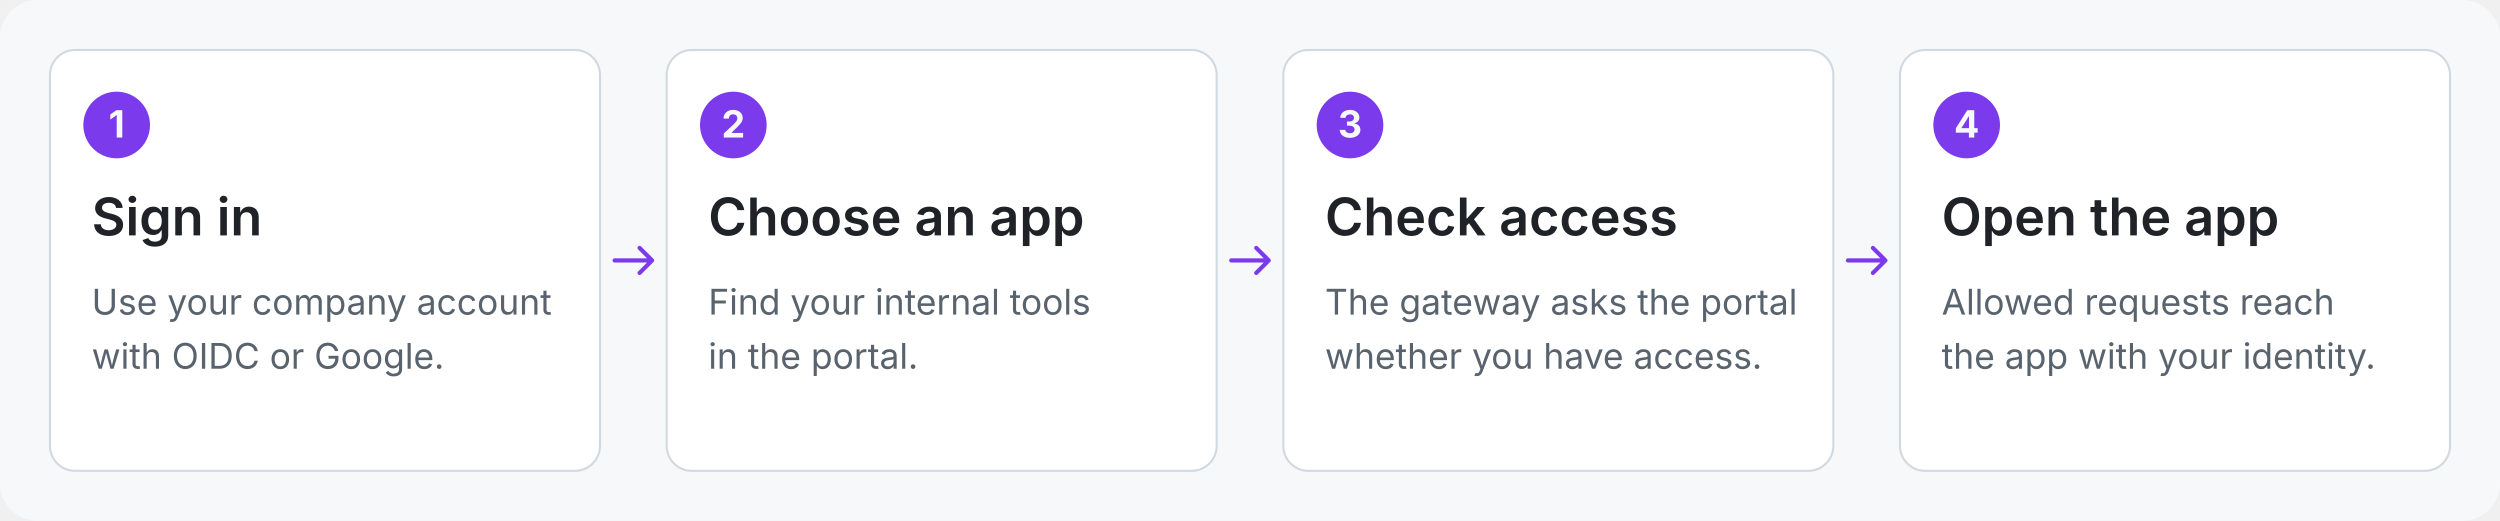
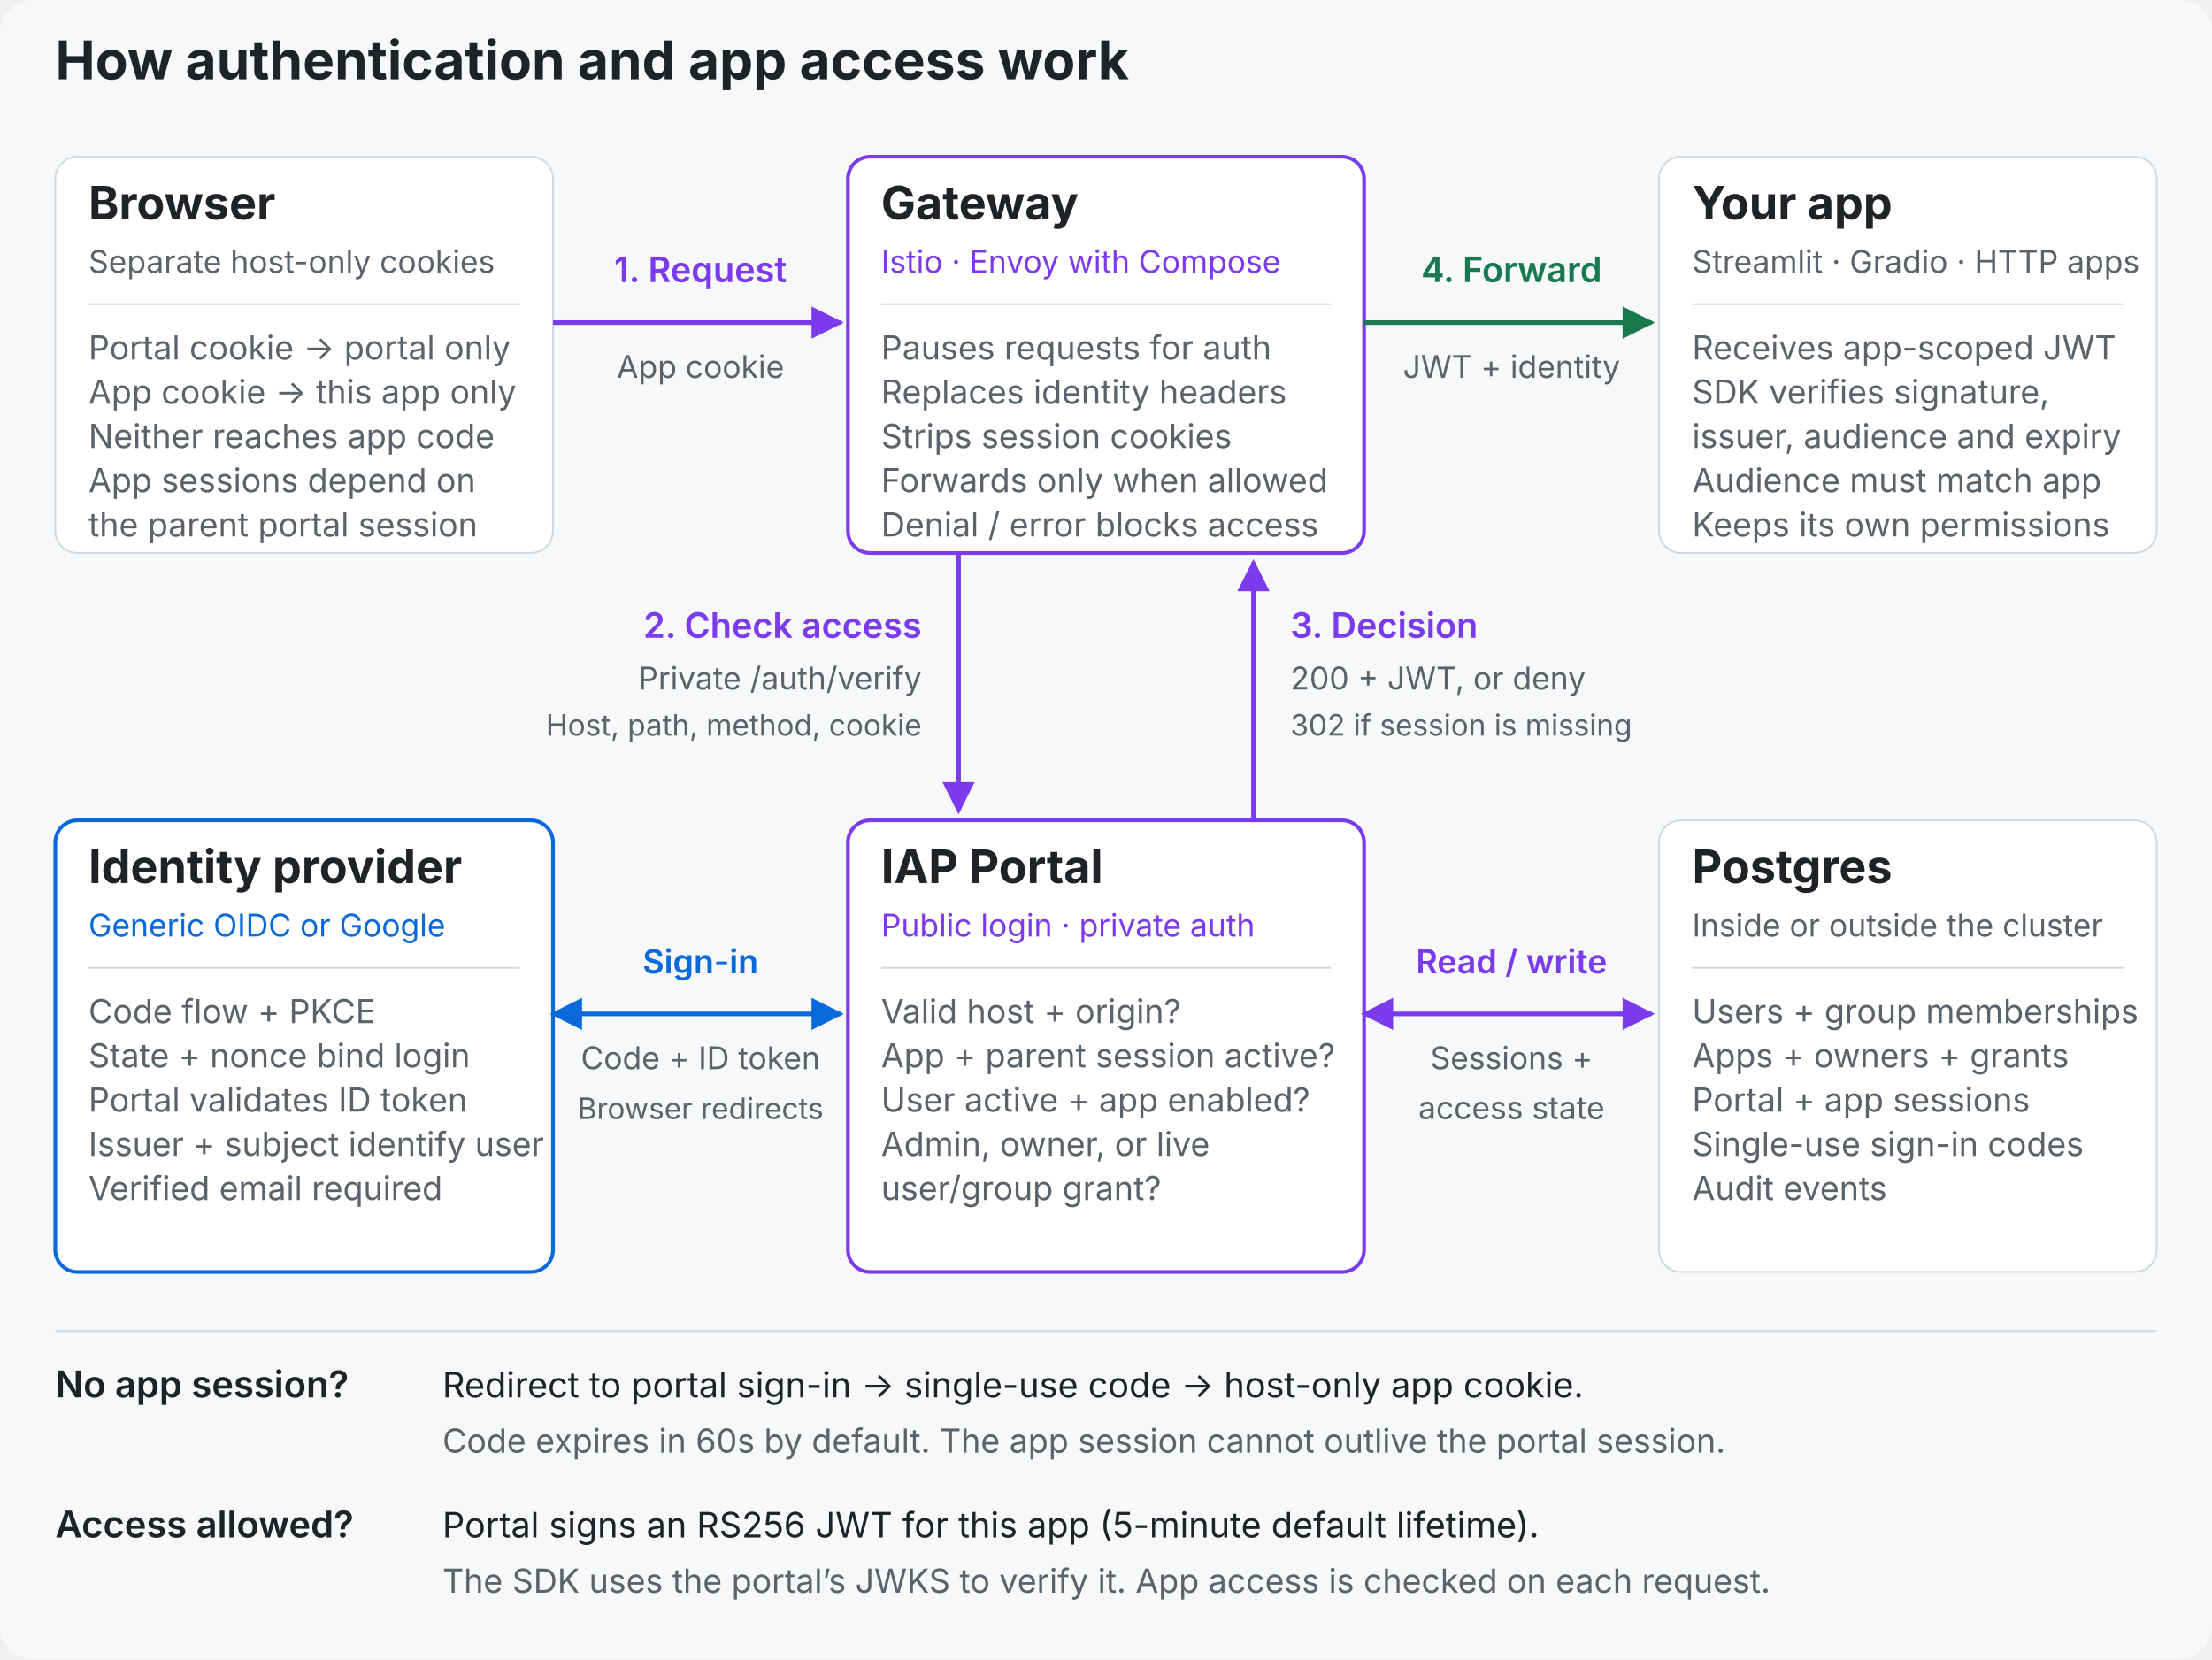
- <svg xmlns="http://www.w3.org/2000/svg" viewBox="0 0 1200 250" role="img" aria-label="From sign-in to an internal app in four steps">
-   <rect width="1200" height="250" rx="18" fill="#f6f8fa" />
+ <svg xmlns="http://www.w3.org/2000/svg" viewBox="0 0 1200 900" role="img" aria-labelledby="title desc">
+   <defs>
+     <marker id="auth" viewBox="0 0 10 10" refX="9" refY="5" markerWidth="7" markerHeight="7" orient="auto-start-reverse">
+       <path d="M0 0 10 5 0 10Z" fill="#7c3aed" />
+     </marker>
+     <marker id="login" viewBox="0 0 10 10" refX="9" refY="5" markerWidth="7" markerHeight="7" orient="auto-start-reverse">
+       <path d="M0 0 10 5 0 10Z" fill="#0969da" />
+     </marker>
+     <marker id="allow" viewBox="0 0 10 10" refX="9" refY="5" markerWidth="7" markerHeight="7" orient="auto-start-reverse">
+       <path d="M0 0 10 5 0 10Z" fill="#18794e" />
+     </marker>
+   </defs>
+   <rect width="1200" height="900" rx="18" fill="#f6f8fa" />
  <g font-family="-apple-system,BlinkMacSystemFont,Segoe UI,sans-serif">
-     <rect x="24" y="24" width="264" height="202" rx="12" fill="#ffffff" stroke="#d1d9e0" />
-     <circle cx="56" cy="60" r="16" fill="#7c3aed" />
-     <text x="56" y="66" text-anchor="middle" fill="#f6f8fa" font-size="18" font-weight="700">1</text>
-     <text x="44" y="113" fill="#1f2328" font-size="25" font-weight="600">Sign in</text>
-     <text x="44" y="151" fill="#59636e" font-size="17">Use your company account</text>
-     <text x="44" y="177" fill="#59636e" font-size="17">with OIDC or Google.</text>
-     <path d="M295 125h18m-6-6 6 6-6 6" fill="none" stroke="#7c3aed" stroke-width="2" stroke-linecap="round" stroke-linejoin="round" />
-     <rect x="320" y="24" width="264" height="202" rx="12" fill="#ffffff" stroke="#d1d9e0" />
-     <circle cx="352" cy="60" r="16" fill="#7c3aed" />
-     <text x="352" y="66" text-anchor="middle" fill="#f6f8fa" font-size="18" font-weight="700">2</text>
-     <text x="340" y="113" fill="#1f2328" font-size="25" font-weight="600">Choose an app</text>
-     <text x="340" y="151" fill="#59636e" font-size="17">Find your internal tools</text>
-     <text x="340" y="177" fill="#59636e" font-size="17">in the portal.</text>
-     <path d="M591 125h18m-6-6 6 6-6 6" fill="none" stroke="#7c3aed" stroke-width="2" stroke-linecap="round" stroke-linejoin="round" />
-     <rect x="616" y="24" width="264" height="202" rx="12" fill="#ffffff" stroke="#d1d9e0" />
-     <circle cx="648" cy="60" r="16" fill="#7c3aed" />
-     <text x="648" y="66" text-anchor="middle" fill="#f6f8fa" font-size="18" font-weight="700">3</text>
-     <text x="636" y="113" fill="#1f2328" font-size="25" font-weight="600">Check access</text>
-     <text x="636" y="151" fill="#59636e" font-size="17">The gateway asks the portal</text>
-     <text x="636" y="177" fill="#59636e" font-size="17">whether you have access.</text>
-     <path d="M887 125h18m-6-6 6 6-6 6" fill="none" stroke="#7c3aed" stroke-width="2" stroke-linecap="round" stroke-linejoin="round" />
-     <rect x="912" y="24" width="264" height="202" rx="12" fill="#ffffff" stroke="#d1d9e0" />
-     <circle cx="944" cy="60" r="16" fill="#7c3aed" />
-     <text x="944" y="66" text-anchor="middle" fill="#f6f8fa" font-size="18" font-weight="700">4</text>
-     <text x="932" y="113" fill="#1f2328" font-size="25" font-weight="600">Open the app</text>
-     <text x="932" y="151" fill="#59636e" font-size="17">Allowed requests reach</text>
-     <text x="932" y="177" fill="#59636e" font-size="17">the app with your identity.</text>
+     <text x="30" y="43" font-size="29" fill="#1f2328" text-anchor="start" font-weight="650">How authentication and app access work</text>
+     <rect x="30" y="85" width="270" height="215" rx="12" fill="#fff" stroke="#d1d9e0" stroke-width="1" />
+     <text x="48" y="119" font-size="25" fill="#1f2328" text-anchor="start" font-weight="650">Browser</text>
+     <text x="48" y="148" font-size="17" fill="#59636e" text-anchor="start" font-weight="400">Separate host-only cookies</text>
+     <path d="M48 165H282" stroke="#d1d9e0" />
+     <text x="48" y="195" font-size="18" fill="#59636e" text-anchor="start" font-weight="400">Portal cookie → portal only</text>
+     <text x="48" y="219" font-size="18" fill="#59636e" text-anchor="start" font-weight="400">App cookie → this app only</text>
+     <text x="48" y="243" font-size="18" fill="#59636e" text-anchor="start" font-weight="400">Neither reaches app code</text>
+     <text x="48" y="267" font-size="18" fill="#59636e" text-anchor="start" font-weight="400">App sessions depend on</text>
+     <text x="48" y="291" font-size="18" fill="#59636e" text-anchor="start" font-weight="400">the parent portal session</text>
+     <rect x="460" y="85" width="280" height="215" rx="12" fill="#fff" stroke="#7c3aed" stroke-width="2" />
+     <text x="478" y="119" font-size="25" fill="#1f2328" text-anchor="start" font-weight="650">Gateway</text>
+     <text x="478" y="148" font-size="17" fill="#7c3aed" text-anchor="start" font-weight="400">Istio · Envoy with Compose</text>
+     <path d="M478 165H722" stroke="#d1d9e0" />
+     <text x="478" y="195" font-size="18" fill="#59636e" text-anchor="start" font-weight="400">Pauses requests for auth</text>
+     <text x="478" y="219" font-size="18" fill="#59636e" text-anchor="start" font-weight="400">Replaces identity headers</text>
+     <text x="478" y="243" font-size="18" fill="#59636e" text-anchor="start" font-weight="400">Strips session cookies</text>
+     <text x="478" y="267" font-size="18" fill="#59636e" text-anchor="start" font-weight="400">Forwards only when allowed</text>
+     <text x="478" y="291" font-size="18" fill="#59636e" text-anchor="start" font-weight="400">Denial / error blocks access</text>
+     <rect x="900" y="85" width="270" height="215" rx="12" fill="#fff" stroke="#d1d9e0" stroke-width="1" />
+     <text x="918" y="119" font-size="25" fill="#1f2328" text-anchor="start" font-weight="650">Your app</text>
+     <text x="918" y="148" font-size="17" fill="#59636e" text-anchor="start" font-weight="400">Streamlit · Gradio · HTTP apps</text>
+     <path d="M918 165H1152" stroke="#d1d9e0" />
+     <text x="918" y="195" font-size="18" fill="#59636e" text-anchor="start" font-weight="400">Receives app-scoped JWT</text>
+     <text x="918" y="219" font-size="18" fill="#59636e" text-anchor="start" font-weight="400">SDK verifies signature,</text>
+     <text x="918" y="243" font-size="18" fill="#59636e" text-anchor="start" font-weight="400">issuer, audience and expiry</text>
+     <text x="918" y="267" font-size="18" fill="#59636e" text-anchor="start" font-weight="400">Audience must match app</text>
+     <text x="918" y="291" font-size="18" fill="#59636e" text-anchor="start" font-weight="400">Keeps its own permissions</text>
+     <path d="M300 175H456" fill="none" stroke="#7c3aed" stroke-width="2.5" marker-end="url(#auth)" />
+     <text x="380" y="153" font-size="19" fill="#7c3aed" text-anchor="middle" font-weight="600">1. Request</text>
+     <text x="380" y="205" font-size="17" fill="#59636e" text-anchor="middle" font-weight="400">App cookie</text>
+     <path d="M740 175H896" fill="none" stroke="#18794e" stroke-width="2.5" marker-end="url(#allow)" />
+     <text x="820" y="153" font-size="19" fill="#18794e" text-anchor="middle" font-weight="600">4. Forward</text>
+     <text x="820" y="205" font-size="17" fill="#59636e" text-anchor="middle" font-weight="400">JWT + identity</text>
+     <path d="M520 300V440" fill="none" stroke="#7c3aed" stroke-width="2.5" marker-end="url(#auth)" />
+     <text x="500" y="346" font-size="19" fill="#7c3aed" text-anchor="end" font-weight="600">2. Check access</text>
+     <text x="500" y="374" font-size="17" fill="#59636e" text-anchor="end" font-weight="400">Private /auth/verify</text>
+     <text x="500" y="399" font-size="16" fill="#59636e" text-anchor="end" font-weight="400">Host, path, method, cookie</text>
+     <path d="M680 445V305" fill="none" stroke="#7c3aed" stroke-width="2.5" marker-end="url(#auth)" />
+     <text x="700" y="346" font-size="19" fill="#7c3aed" text-anchor="start" font-weight="600">3. Decision</text>
+     <text x="700" y="374" font-size="17" fill="#59636e" text-anchor="start" font-weight="400">200 + JWT, or deny</text>
+     <text x="700" y="399" font-size="16" fill="#59636e" text-anchor="start" font-weight="400">302 if session is missing</text>
+     <rect x="30" y="445" width="270" height="245" rx="12" fill="#fff" stroke="#0969da" stroke-width="2" />
+     <text x="48" y="479" font-size="25" fill="#1f2328" text-anchor="start" font-weight="650">Identity provider</text>
+     <text x="48" y="508" font-size="17" fill="#0969da" text-anchor="start" font-weight="400">Generic OIDC or Google</text>
+     <path d="M48 525H282" stroke="#d1d9e0" />
+     <text x="48" y="555" font-size="18" fill="#59636e" text-anchor="start" font-weight="400">Code flow + PKCE</text>
+     <text x="48" y="579" font-size="18" fill="#59636e" text-anchor="start" font-weight="400">State + nonce bind login</text>
+     <text x="48" y="603" font-size="18" fill="#59636e" text-anchor="start" font-weight="400">Portal validates ID token</text>
+     <text x="48" y="627" font-size="18" fill="#59636e" text-anchor="start" font-weight="400">Issuer + subject identify user</text>
+     <text x="48" y="651" font-size="18" fill="#59636e" text-anchor="start" font-weight="400">Verified email required</text>
+     <rect x="460" y="445" width="280" height="245" rx="12" fill="#fff" stroke="#7c3aed" stroke-width="2" />
+     <text x="478" y="479" font-size="25" fill="#1f2328" text-anchor="start" font-weight="650">IAP Portal</text>
+     <text x="478" y="508" font-size="17" fill="#7c3aed" text-anchor="start" font-weight="400">Public login · private auth</text>
+     <path d="M478 525H722" stroke="#d1d9e0" />
+     <text x="478" y="555" font-size="18" fill="#59636e" text-anchor="start" font-weight="400">Valid host + origin?</text>
+     <text x="478" y="579" font-size="18" fill="#59636e" text-anchor="start" font-weight="400">App + parent session active?</text>
+     <text x="478" y="603" font-size="18" fill="#59636e" text-anchor="start" font-weight="400">User active + app enabled?</text>
+     <text x="478" y="627" font-size="18" fill="#59636e" text-anchor="start" font-weight="400">Admin, owner, or live</text>
+     <text x="478" y="651" font-size="18" fill="#59636e" text-anchor="start" font-weight="400">user/group grant?</text>
+     <rect x="900" y="445" width="270" height="245" rx="12" fill="#fff" stroke="#d1d9e0" stroke-width="1" />
+     <text x="918" y="479" font-size="25" fill="#1f2328" text-anchor="start" font-weight="650">Postgres</text>
+     <text x="918" y="508" font-size="17" fill="#59636e" text-anchor="start" font-weight="400">Inside or outside the cluster</text>
+     <path d="M918 525H1152" stroke="#d1d9e0" />
+     <text x="918" y="555" font-size="18" fill="#59636e" text-anchor="start" font-weight="400">Users + group memberships</text>
+     <text x="918" y="579" font-size="18" fill="#59636e" text-anchor="start" font-weight="400">Apps + owners + grants</text>
+     <text x="918" y="603" font-size="18" fill="#59636e" text-anchor="start" font-weight="400">Portal + app sessions</text>
+     <text x="918" y="627" font-size="18" fill="#59636e" text-anchor="start" font-weight="400">Single-use sign-in codes</text>
+     <text x="918" y="651" font-size="18" fill="#59636e" text-anchor="start" font-weight="400">Audit events</text>
+     <path d="M300 550H456" fill="none" stroke="#0969da" stroke-width="2.5" marker-end="url(#login)" marker-start="url(#login)" />
+     <text x="380" y="528" font-size="18" fill="#0969da" text-anchor="middle" font-weight="600">Sign-in</text>
+     <text x="380" y="580" font-size="17" fill="#59636e" text-anchor="middle" font-weight="400">Code + ID token</text>
+     <text x="380" y="607" font-size="16" fill="#59636e" text-anchor="middle" font-weight="400">Browser redirects</text>
+     <path d="M740 550H896" fill="none" stroke="#7c3aed" stroke-width="2.5" marker-end="url(#auth)" marker-start="url(#auth)" />
+     <text x="820" y="528" font-size="18" fill="#7c3aed" text-anchor="middle" font-weight="600">Read / write</text>
+     <text x="820" y="580" font-size="17" fill="#59636e" text-anchor="middle" font-weight="400">Sessions +</text>
+     <text x="820" y="607" font-size="17" fill="#59636e" text-anchor="middle" font-weight="400">access state</text>
+     <path d="M30 722H1170" stroke="#d1d9e0" />
+     <text x="30" y="758" font-size="20" fill="#1f2328" text-anchor="start" font-weight="600">No app session?</text>
+     <text x="240" y="758" font-size="19" fill="#1f2328" text-anchor="start" font-weight="400">Redirect to portal sign-in → single-use code → host-only app cookie.</text>
+     <text x="240" y="788" font-size="18" fill="#59636e" text-anchor="start" font-weight="400">Code expires in 60s by default. The app session cannot outlive the portal session.</text>
+     <text x="30" y="834" font-size="20" fill="#1f2328" text-anchor="start" font-weight="600">Access allowed?</text>
+     <text x="240" y="834" font-size="19" fill="#1f2328" text-anchor="start" font-weight="400">Portal signs an RS256 JWT for this app (5-minute default lifetime).</text>
+     <text x="240" y="864" font-size="18" fill="#59636e" text-anchor="start" font-weight="400">The SDK uses the portal’s JWKS to verify it. App access is checked on each request.</text>
  </g>
</svg>
